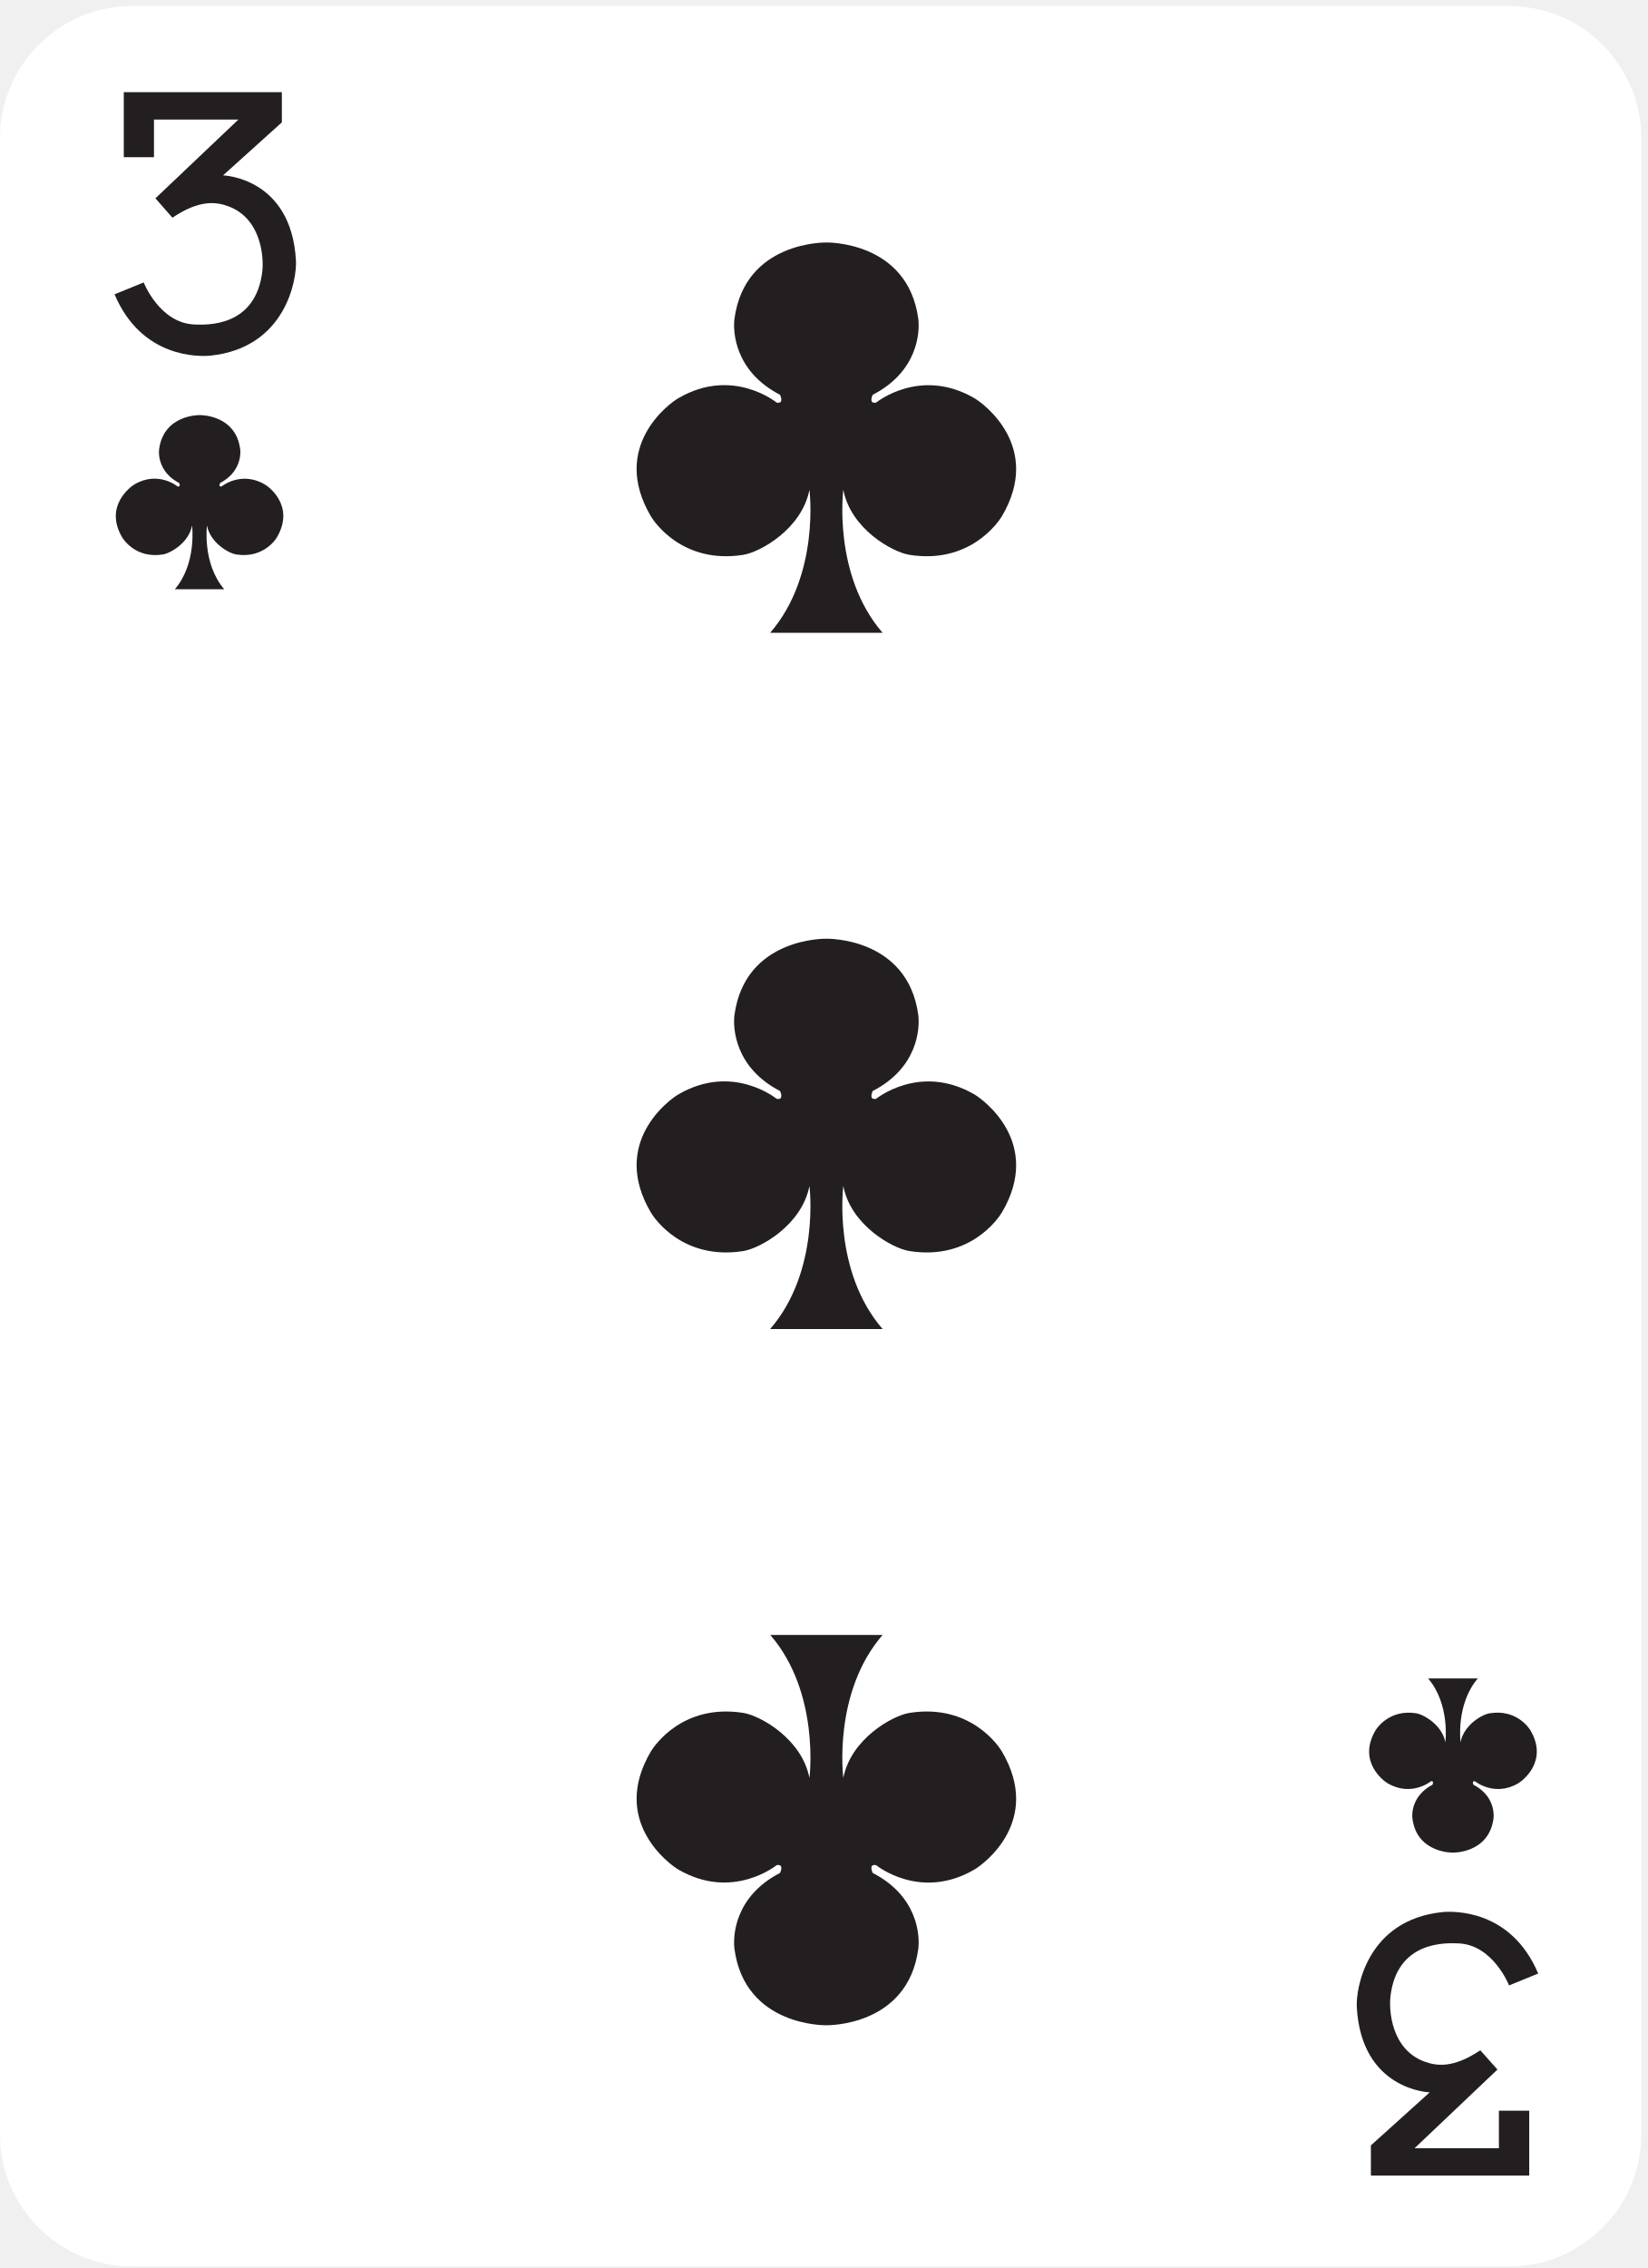
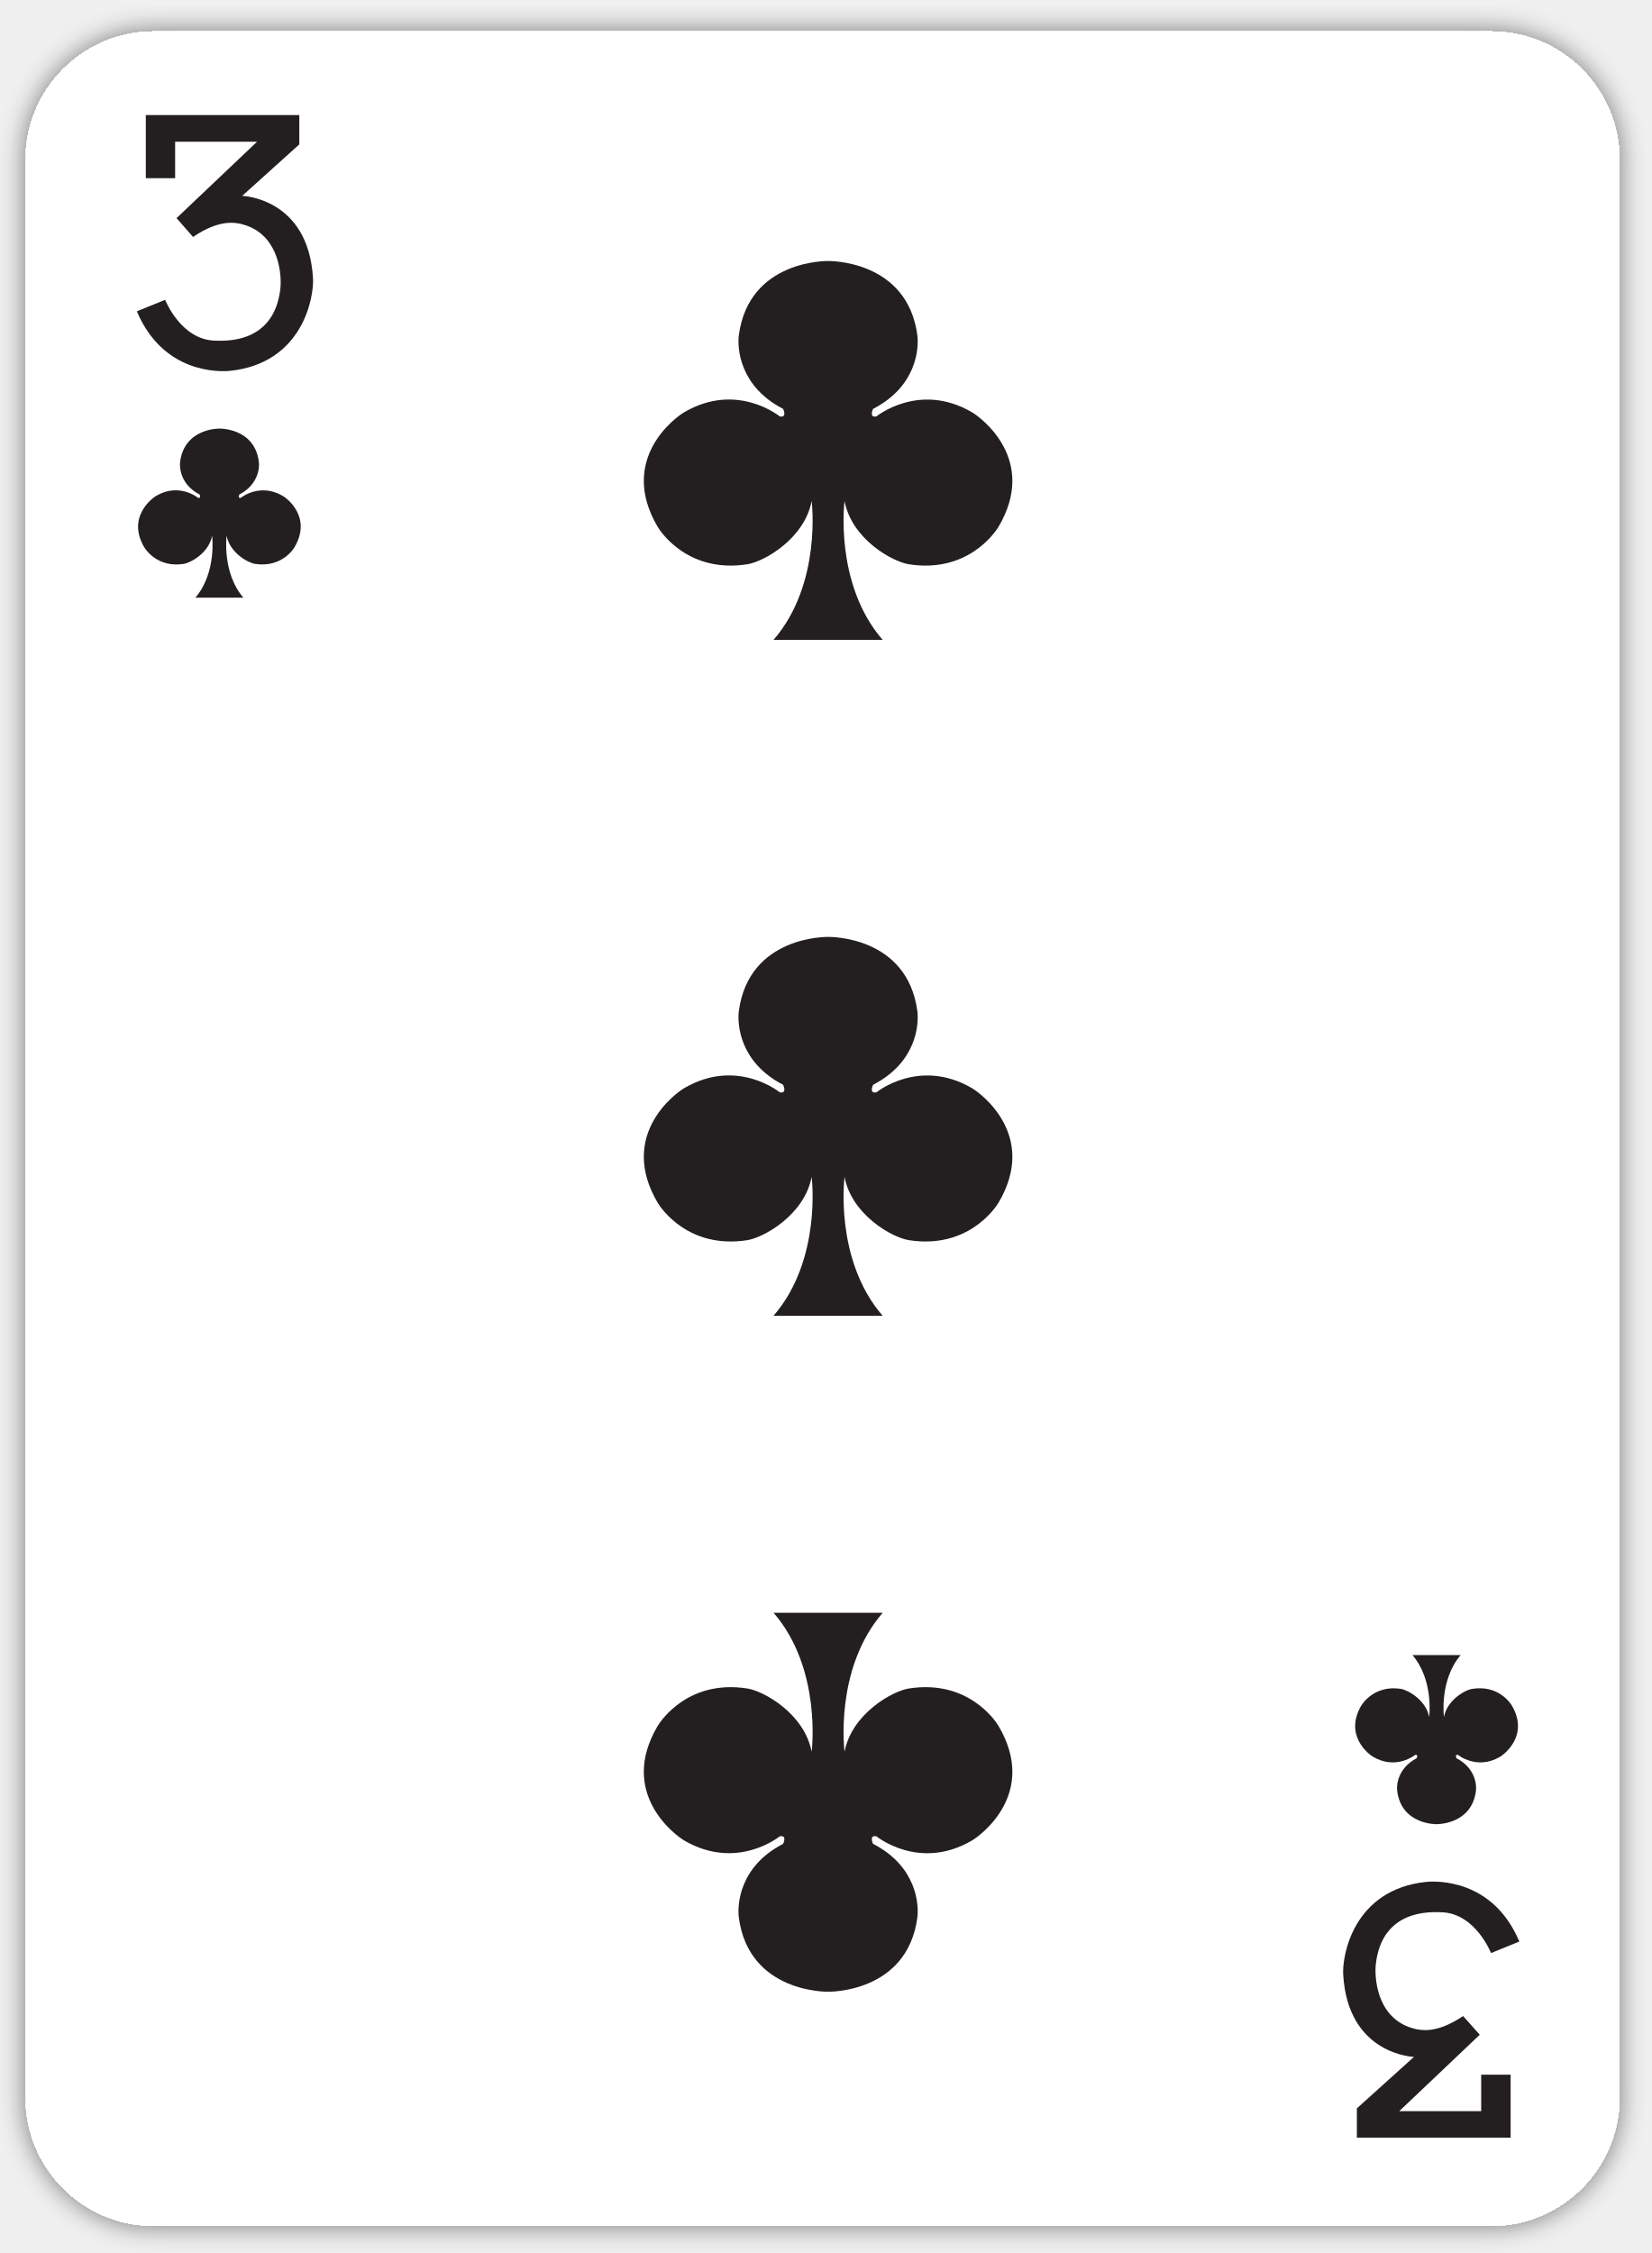
- <svg xmlns="http://www.w3.org/2000/svg" width="125" height="172" viewBox="0 0 125 172" fill="none">
-   <path d="M124.5 161.88C124.5 167.38 120 171.88 114.5 171.88H10C4.5 171.88 0 167.38 0 161.88V10.46C0 4.96 4.5 0.46 10 0.46H114.5C120 0.46 124.5 4.96 124.5 10.46V161.88Z" fill="white" />
-   <path d="M58.42 47.99C62.23 43.59 61.4 37.14 61.4 37.14C60.83 40.11 57.66 41.88 56.37 42.08C51.82 42.79 49.65 39.63 49.37 39.15C46.26 33.87 50.79 30.57 51.47 30.19C55.58 27.8 58.91 30.53 58.91 30.53C59.52 30.65 59.17 29.94 59.17 29.94C55.76 28.18 55.59 25.2 55.71 24.2C56.5 18.25 62.69 18.39 62.69 18.39C62.69 18.39 68.87 18.26 69.66 24.2C69.78 25.2 69.62 28.18 66.2 29.94C66.2 29.94 65.85 30.65 66.46 30.53C66.46 30.53 69.79 27.81 73.9 30.19C74.58 30.58 79.11 33.88 76 39.15C75.71 39.63 73.55 42.79 69 42.08C67.7 41.88 64.53 40.11 63.97 37.14C63.97 37.14 63.14 43.59 66.95 47.99H58.42Z" fill="#231F20" />
-   <path d="M58.42 100.79C62.23 96.39 61.4 89.94 61.4 89.94C60.83 92.91 57.66 94.68 56.37 94.88C51.82 95.59 49.65 92.43 49.37 91.95C46.26 86.67 50.79 83.37 51.47 82.99C55.58 80.6 58.91 83.33 58.91 83.33C59.52 83.45 59.17 82.74 59.17 82.74C55.76 80.98 55.59 78 55.71 77C56.5 71.05 62.69 71.19 62.69 71.19C62.69 71.19 68.87 71.05 69.66 77C69.78 78 69.62 80.98 66.2 82.74C66.2 82.74 65.85 83.45 66.46 83.33C66.46 83.33 69.79 80.61 73.9 82.99C74.58 83.38 79.11 86.68 76 91.95C75.71 92.43 73.55 95.59 69 94.88C67.7 94.68 64.53 92.91 63.97 89.94C63.97 89.94 63.14 96.39 66.95 100.79H58.42Z" fill="#231F20" />
-   <path d="M66.95 123.99C63.14 128.39 63.97 134.84 63.97 134.84C64.54 131.87 67.71 130.1 69 129.9C73.55 129.19 75.72 132.35 76 132.83C79.11 138.11 74.58 141.4 73.9 141.79C69.79 144.18 66.46 141.45 66.46 141.45C65.85 141.33 66.2 142.04 66.2 142.04C69.62 143.8 69.78 146.78 69.66 147.78C68.87 153.73 62.68 153.59 62.68 153.59C62.68 153.59 56.49 153.72 55.71 147.78C55.59 146.79 55.75 143.8 59.17 142.04C59.17 142.04 59.52 141.33 58.91 141.45C58.91 141.45 55.58 144.17 51.47 141.79C50.79 141.4 46.26 138.1 49.37 132.83C49.66 132.35 51.82 129.19 56.37 129.9C57.67 130.1 60.83 131.87 61.4 134.84C61.4 134.84 62.23 128.39 58.43 123.99H66.95Z" fill="#231F20" />
-   <path d="M9.37 6.99H21.38V9.28L16.92 13.3C16.92 13.3 22.1 13.45 22.45 19.76C22.53 21.16 21.69 26.37 15.97 26.97C15.14 27.05 10.75 27.2 8.69 22.32L10.9 21.42C10.9 21.42 12.12 24.54 14.79 24.61C15.59 24.63 19.4 24.87 19.9 20.56C20.01 19.57 19.86 16.58 17.31 15.64C16.4 15.31 15.14 15.12 13.08 16.51L11.79 15.04L18.08 9.07H11.68V11.92H9.39V6.99H9.37Z" fill="#231F20" />
-   <path d="M116 164.99H103.99V162.7L108.45 158.68C108.45 158.68 103.27 158.53 102.92 152.22C102.84 150.82 103.68 145.61 109.4 145.01C110.23 144.93 114.62 144.78 116.68 149.67L114.47 150.57C114.47 150.57 113.25 147.45 110.58 147.38C109.78 147.36 105.96 147.12 105.47 151.43C105.36 152.42 105.51 155.41 108.06 156.35C108.97 156.68 110.23 156.87 112.29 155.49L113.59 156.95L107.3 162.92H113.7V160.07H116V164.99Z" fill="#231F20" />
-   <path d="M112.1 127.29C110.42 129.25 110.79 132.13 110.79 132.13C111.04 130.8 112.44 130.01 113.01 129.93C115.02 129.61 115.97 131.02 116.1 131.24C117.47 133.59 115.47 135.06 115.17 135.24C113.36 136.3 111.89 135.09 111.89 135.09C111.62 135.04 111.77 135.35 111.77 135.35C113.27 136.13 113.35 137.46 113.29 137.91C112.94 140.56 110.21 140.5 110.21 140.5C110.21 140.5 107.48 140.56 107.14 137.91C107.08 137.47 107.16 136.14 108.66 135.35C108.66 135.35 108.81 135.03 108.54 135.09C108.54 135.09 107.07 136.3 105.26 135.24C104.96 135.07 102.96 133.6 104.33 131.24C104.46 131.03 105.41 129.62 107.42 129.93C107.99 130.02 109.39 130.81 109.64 132.13C109.64 132.13 110.01 129.25 108.33 127.29H112.1Z" fill="#231F20" />
-   <path d="M13.26 44.69C14.94 42.73 14.57 39.85 14.57 39.85C14.32 41.18 12.92 41.96 12.35 42.05C10.34 42.37 9.39 40.96 9.26 40.74C7.89 38.39 9.89 36.92 10.19 36.74C12 35.67 13.47 36.89 13.47 36.89C13.74 36.95 13.59 36.63 13.59 36.63C12.09 35.85 12.01 34.52 12.07 34.07C12.42 31.42 15.15 31.48 15.15 31.48C15.15 31.48 17.88 31.42 18.22 34.07C18.28 34.51 18.2 35.84 16.7 36.63C16.7 36.63 16.54 36.95 16.81 36.89C16.81 36.89 18.28 35.68 20.09 36.74C20.39 36.91 22.39 38.38 21.01 40.74C20.89 40.96 19.93 42.36 17.92 42.05C17.35 41.96 15.95 41.17 15.7 39.85C15.7 39.85 15.33 42.73 17.01 44.69H13.26Z" fill="#231F20" />
+ <svg xmlns="http://www.w3.org/2000/svg" width="129" height="176" viewBox="0 0 129 176" fill="none">
+   <g filter="url(#filter0_d)">
+     <path d="M126.5 163.88C126.5 169.38 122 173.88 116.5 173.88H12C6.5 173.88 2 169.38 2 163.88V12.46C2 6.96 6.5 2.46 12 2.46H116.5C122 2.46 126.5 6.96 126.5 12.46V163.88Z" fill="white" />
+     <path d="M60.42 49.99C64.23 45.59 63.4 39.14 63.4 39.14C62.83 42.11 59.66 43.88 58.37 44.08C53.82 44.79 51.65 41.63 51.37 41.15C48.26 35.87 52.79 32.57 53.47 32.19C57.58 29.8 60.91 32.53 60.91 32.53C61.52 32.65 61.17 31.94 61.17 31.94C57.76 30.18 57.59 27.2 57.71 26.2C58.5 20.25 64.69 20.39 64.69 20.39C64.69 20.39 70.87 20.26 71.66 26.2C71.78 27.2 71.62 30.18 68.2 31.94C68.2 31.94 67.85 32.65 68.46 32.53C68.46 32.53 71.79 29.81 75.9 32.19C76.58 32.58 81.11 35.88 78 41.15C77.71 41.63 75.55 44.79 71 44.08C69.7 43.88 66.53 42.11 65.97 39.14C65.97 39.14 65.14 45.59 68.95 49.99H60.42Z" fill="#231F20" />
+     <path d="M60.42 102.79C64.23 98.39 63.4 91.94 63.4 91.94C62.83 94.91 59.66 96.68 58.37 96.88C53.82 97.59 51.65 94.43 51.37 93.95C48.26 88.67 52.79 85.37 53.47 84.99C57.58 82.6 60.91 85.33 60.91 85.33C61.52 85.45 61.17 84.74 61.17 84.74C57.76 82.98 57.59 80 57.71 79C58.5 73.05 64.69 73.19 64.69 73.19C64.69 73.19 70.87 73.05 71.66 79C71.78 80 71.62 82.98 68.2 84.74C68.2 84.74 67.85 85.45 68.46 85.33C68.46 85.33 71.79 82.61 75.9 84.99C76.58 85.38 81.11 88.68 78 93.95C77.71 94.43 75.55 97.59 71 96.88C69.7 96.68 66.53 94.91 65.97 91.94C65.97 91.94 65.14 98.39 68.95 102.79H60.42Z" fill="#231F20" />
+     <path d="M68.95 125.99C65.14 130.39 65.97 136.84 65.97 136.84C66.54 133.87 69.71 132.1 71 131.9C75.55 131.19 77.72 134.35 78 134.83C81.11 140.11 76.58 143.4 75.9 143.79C71.79 146.18 68.46 143.45 68.46 143.45C67.85 143.33 68.2 144.04 68.2 144.04C71.62 145.8 71.78 148.78 71.66 149.78C70.87 155.73 64.68 155.59 64.68 155.59C64.68 155.59 58.49 155.72 57.71 149.78C57.59 148.79 57.75 145.8 61.17 144.04C61.17 144.04 61.52 143.33 60.91 143.45C60.91 143.45 57.58 146.17 53.47 143.79C52.79 143.4 48.26 140.1 51.37 134.83C51.66 134.35 53.82 131.19 58.37 131.9C59.67 132.1 62.83 133.87 63.4 136.84C63.4 136.84 64.23 130.39 60.43 125.99H68.95Z" fill="#231F20" />
+     <path d="M11.37 8.99H23.38V11.28L18.92 15.3C18.92 15.3 24.1 15.45 24.45 21.76C24.53 23.16 23.69 28.37 17.97 28.97C17.14 29.05 12.75 29.2 10.69 24.32L12.9 23.42C12.9 23.42 14.12 26.54 16.79 26.61C17.59 26.63 21.4 26.87 21.9 22.56C22.01 21.57 21.86 18.58 19.31 17.64C18.4 17.31 17.14 17.12 15.08 18.51L13.79 17.04L20.08 11.07H13.68V13.92H11.39V8.99H11.37Z" fill="#231F20" />
+     <path d="M118 166.99H105.99V164.7L110.45 160.68C110.45 160.68 105.27 160.53 104.92 154.22C104.84 152.82 105.68 147.61 111.4 147.01C112.23 146.93 116.62 146.78 118.68 151.67L116.47 152.57C116.47 152.57 115.25 149.45 112.58 149.38C111.78 149.36 107.96 149.12 107.47 153.43C107.36 154.42 107.51 157.41 110.06 158.35C110.97 158.68 112.23 158.87 114.29 157.49L115.59 158.95L109.3 164.92H115.7V162.07H118V166.99Z" fill="#231F20" />
+     <path d="M114.1 129.29C112.42 131.25 112.79 134.13 112.79 134.13C113.04 132.8 114.44 132.01 115.01 131.93C117.02 131.61 117.97 133.02 118.1 133.24C119.47 135.59 117.47 137.06 117.17 137.24C115.36 138.3 113.89 137.09 113.89 137.09C113.62 137.04 113.77 137.35 113.77 137.35C115.27 138.13 115.35 139.46 115.29 139.91C114.94 142.56 112.21 142.5 112.21 142.5C112.21 142.5 109.48 142.56 109.14 139.91C109.08 139.47 109.16 138.14 110.66 137.35C110.66 137.35 110.81 137.03 110.54 137.09C110.54 137.09 109.07 138.3 107.26 137.24C106.96 137.07 104.96 135.6 106.33 133.24C106.46 133.03 107.41 131.62 109.42 131.93C109.99 132.02 111.39 132.81 111.64 134.13C111.64 134.13 112.01 131.25 110.33 129.29H114.1Z" fill="#231F20" />
+     <path d="M15.26 46.69C16.94 44.73 16.57 41.85 16.57 41.85C16.32 43.18 14.92 43.96 14.35 44.05C12.34 44.37 11.39 42.96 11.26 42.74C9.89 40.39 11.89 38.92 12.19 38.74C14 37.67 15.47 38.89 15.47 38.89C15.74 38.95 15.59 38.63 15.59 38.63C14.09 37.85 14.01 36.52 14.07 36.07C14.42 33.42 17.15 33.48 17.15 33.48C17.15 33.48 19.88 33.42 20.22 36.07C20.28 36.51 20.2 37.84 18.7 38.63C18.7 38.63 18.54 38.95 18.81 38.89C18.81 38.89 20.28 37.68 22.09 38.74C22.39 38.91 24.39 40.38 23.01 42.74C22.89 42.96 21.93 44.36 19.92 44.05C19.35 43.96 17.95 43.17 17.7 41.85C17.7 41.85 17.33 44.73 19.01 46.69H15.26Z" fill="#231F20" />
+   </g>
+   <defs>
+     <filter id="filter0_d" x="0" y="0.46" width="128.5" height="175.42" filterUnits="userSpaceOnUse" color-interpolation-filters="sRGB">
+       <feFlood flood-opacity="0" result="BackgroundImageFix" />
+       <feColorMatrix in="SourceAlpha" type="matrix" values="0 0 0 0 0 0 0 0 0 0 0 0 0 0 0 0 0 0 127 0" result="hardAlpha" />
+       <feOffset />
+       <feGaussianBlur stdDeviation="1" />
+       <feComposite in2="hardAlpha" operator="out" />
+       <feColorMatrix type="matrix" values="0 0 0 0 0 0 0 0 0 0 0 0 0 0 0 0 0 0 0.5 0" />
+       <feBlend mode="normal" in2="BackgroundImageFix" result="effect1_dropShadow" />
+       <feBlend mode="normal" in="SourceGraphic" in2="effect1_dropShadow" result="shape" />
+     </filter>
+   </defs>
</svg>
